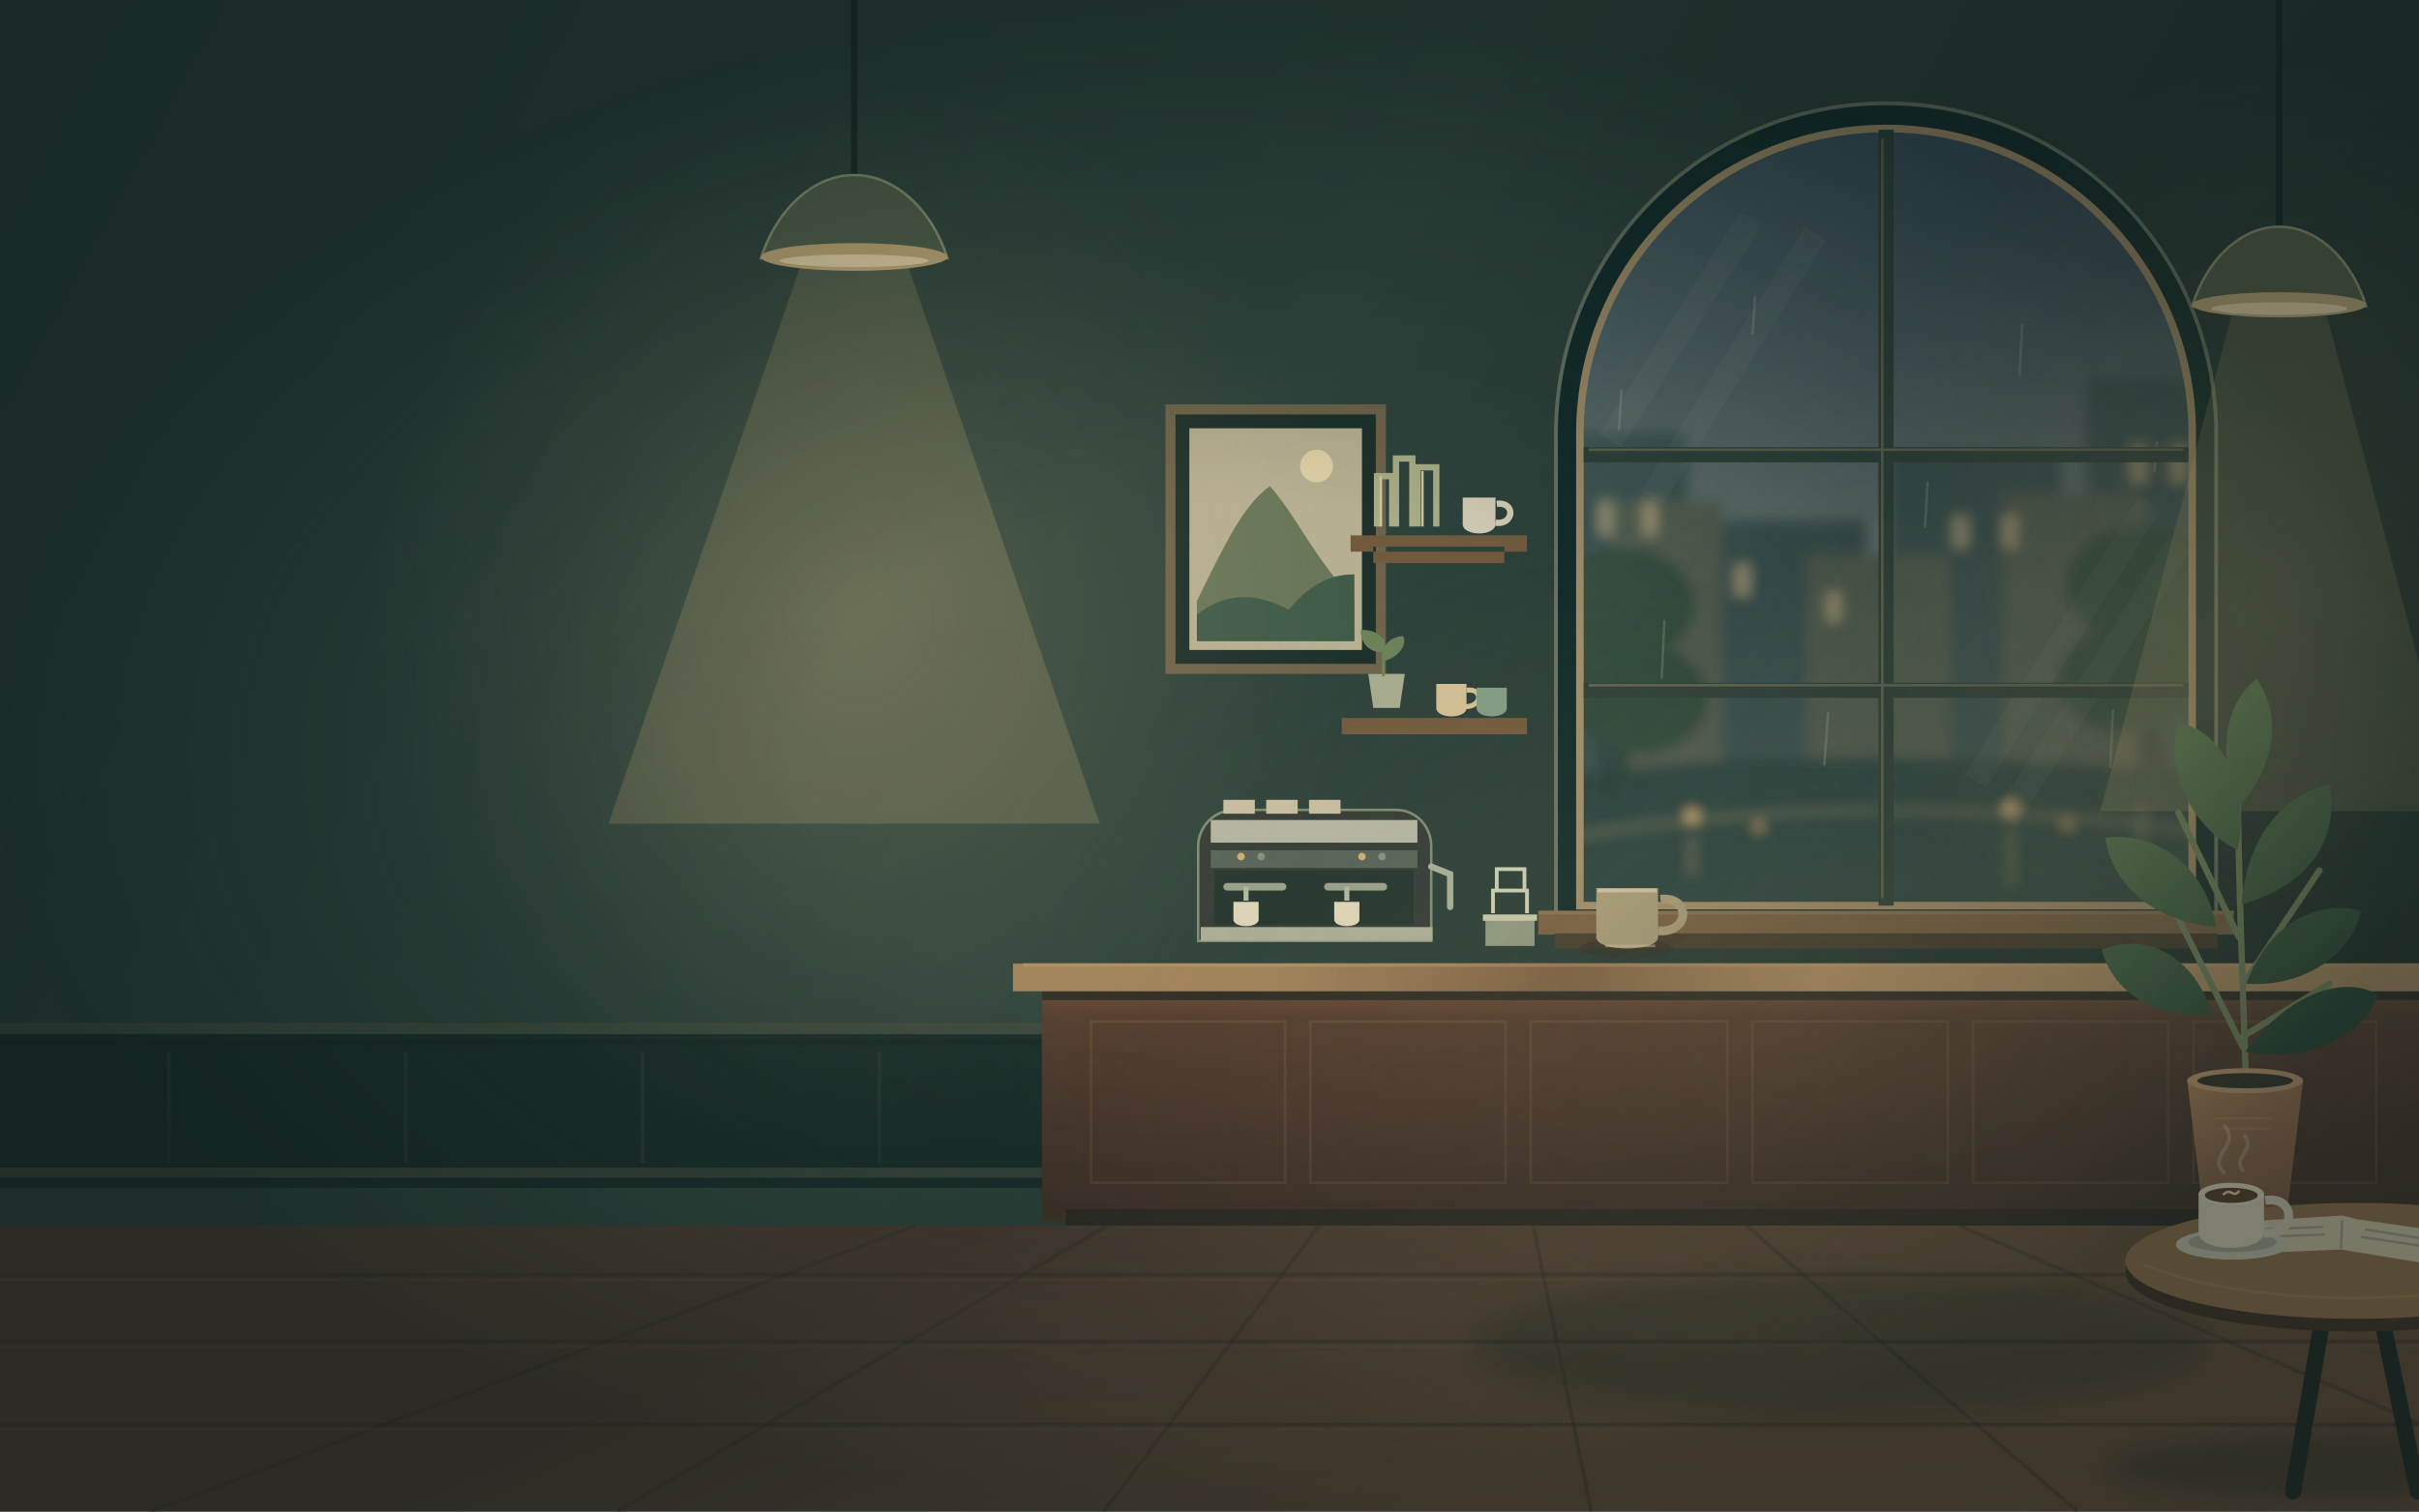
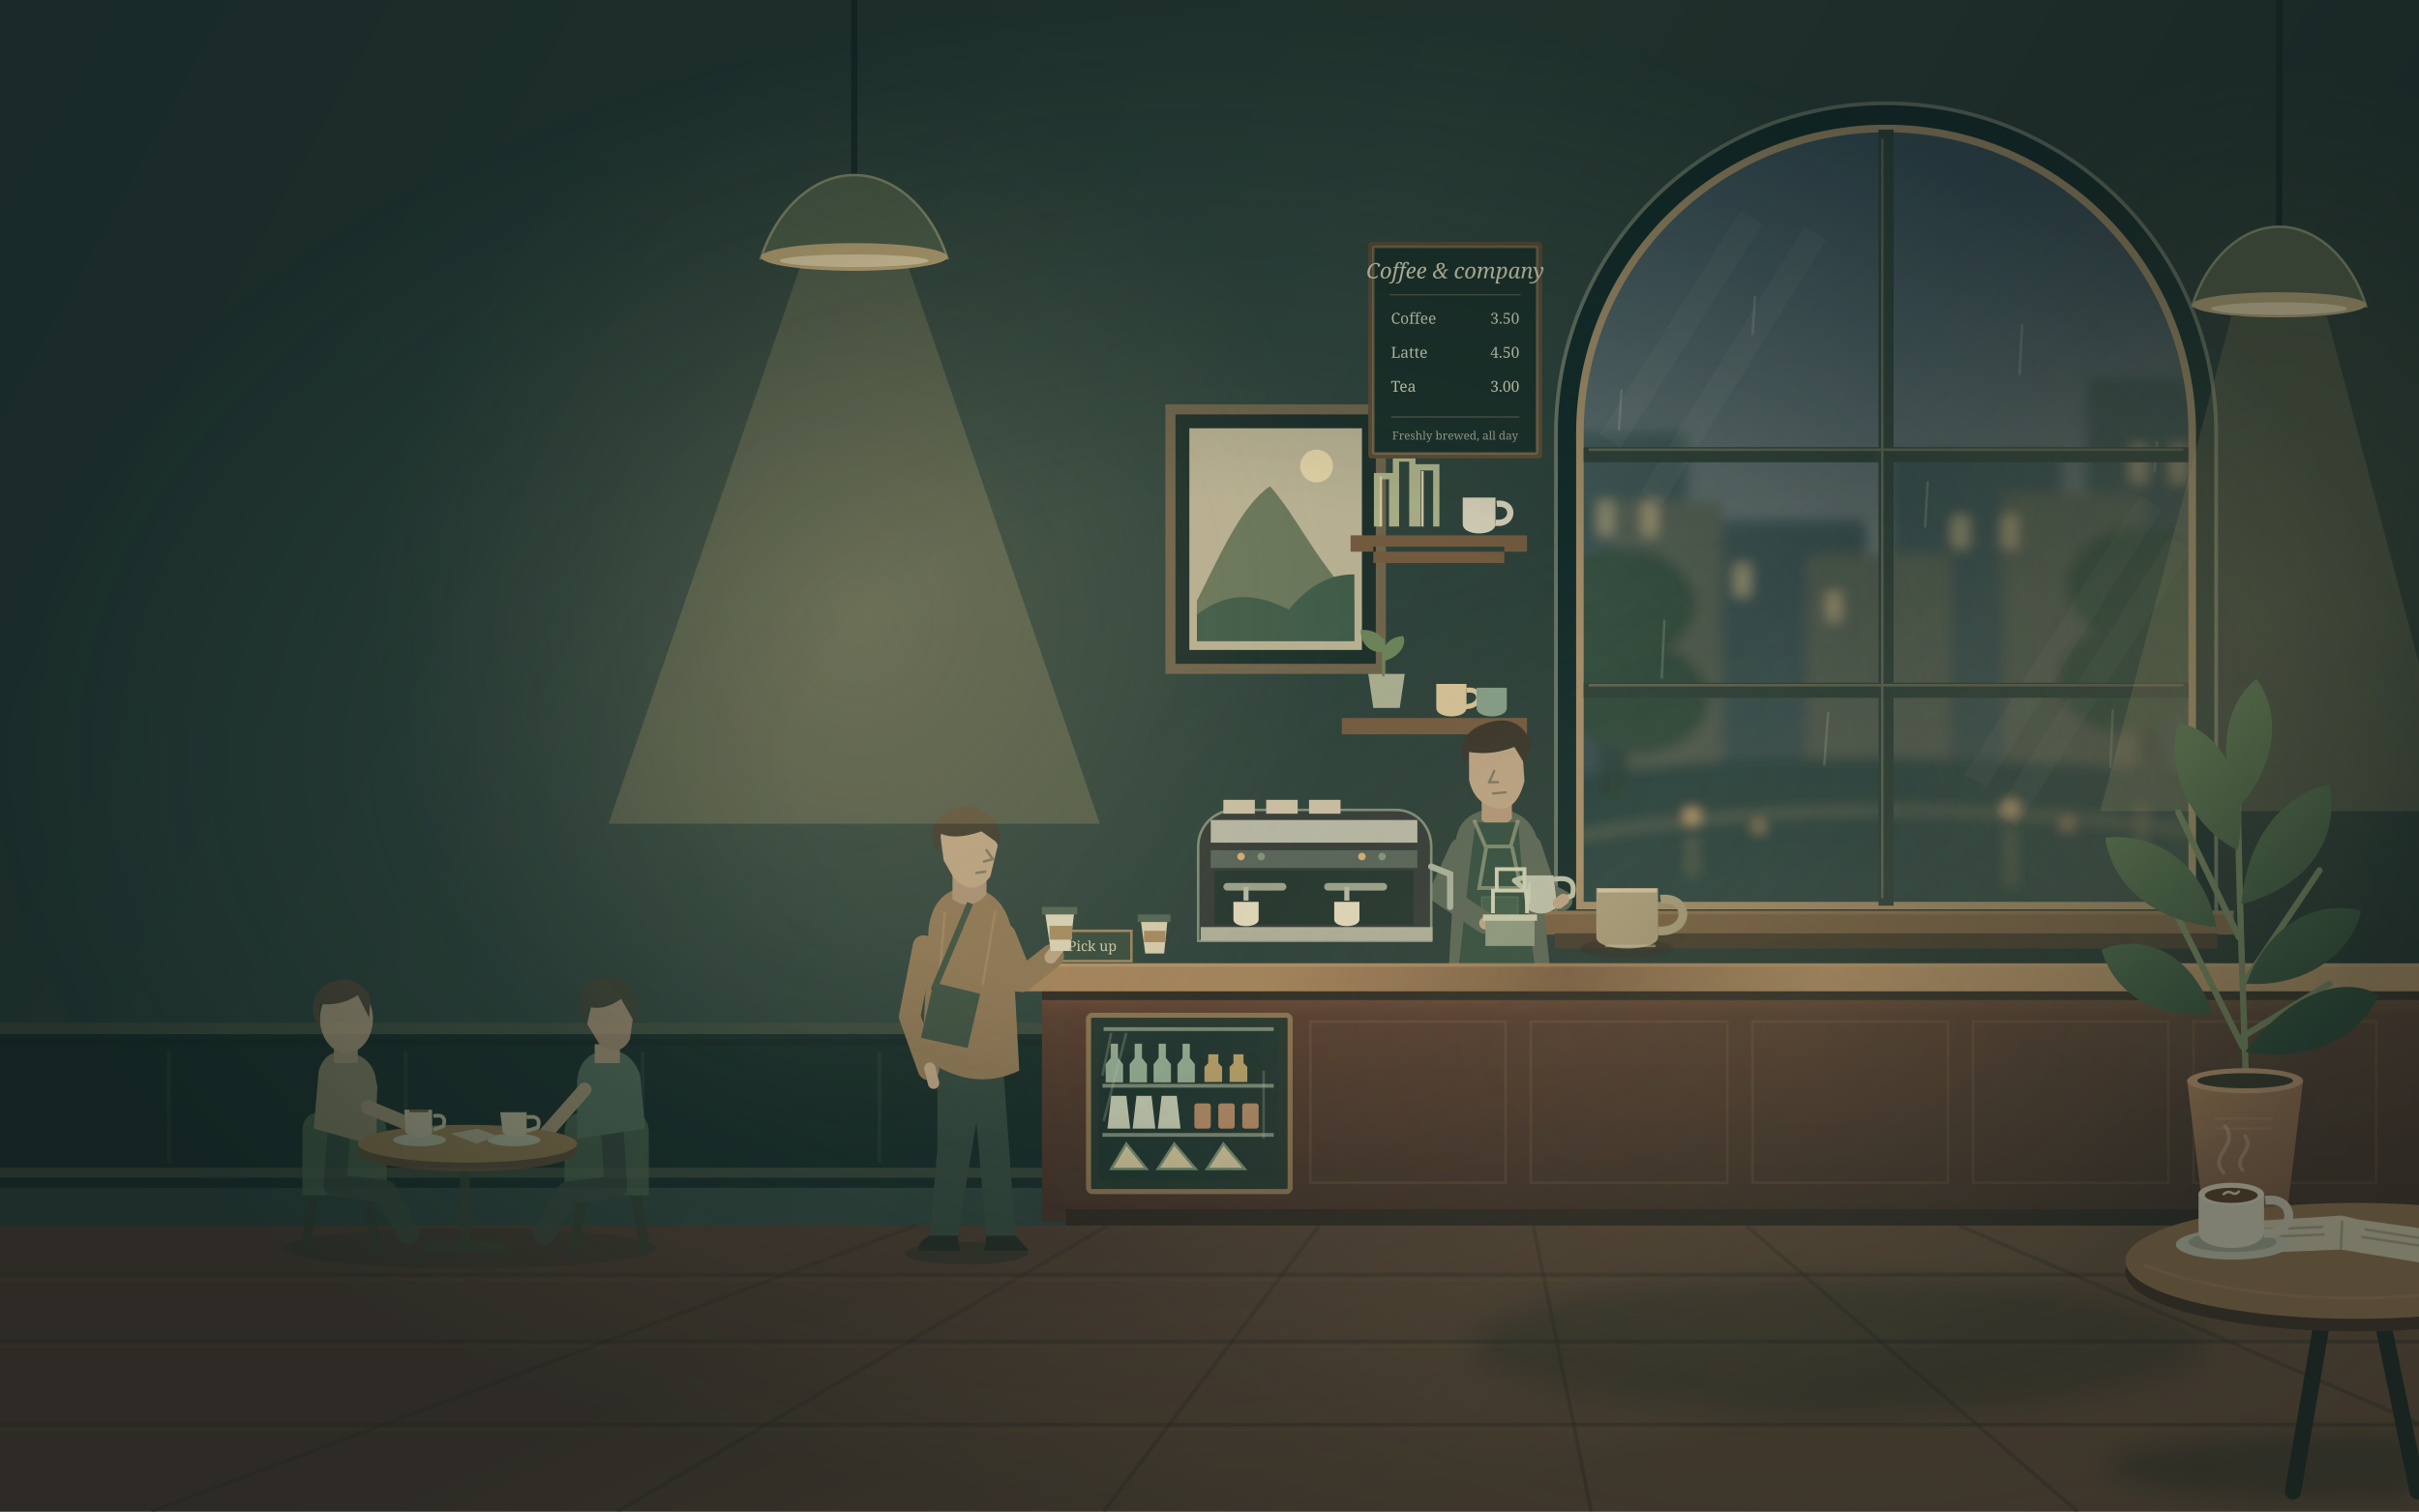
- <svg xmlns="http://www.w3.org/2000/svg" width="1920" height="1200" viewBox="0,0,1920,1200" fill="none">
+ <svg xmlns="http://www.w3.org/2000/svg" id="cafe-still" width="1920" height="1200" viewBox="0,0,1920,1200" fill="none">
  <defs>
    <linearGradient id="wall" x1="0" y1="90" x2="1710" y2="1020" gradientUnits="userSpaceOnUse">
      <stop stop-color="#233A36" />
      <stop offset=".52" stop-color="#30453D" />
      <stop offset="1" stop-color="#1D302C" />
    </linearGradient>
    <linearGradient id="windowSky" x1="1465" y1="120" x2="1480" y2="760" gradientUnits="userSpaceOnUse">
      <stop stop-color="#263D4B" />
      <stop offset=".64" stop-color="#6E7971" />
      <stop offset="1" stop-color="#A18D6A" />
    </linearGradient>
    <linearGradient id="windowGlass" x1="1270" y1="160" x2="1720" y2="720" gradientUnits="userSpaceOnUse">
      <stop stop-color="#B9CFBA" stop-opacity=".16" />
      <stop offset=".45" stop-color="#DADBC0" stop-opacity=".02" />
      <stop offset="1" stop-color="#E9C88E" stop-opacity=".1" />
    </linearGradient>
    <linearGradient id="timber" x1="1050" y1="780" x2="1050" y2="1010" gradientUnits="userSpaceOnUse">
      <stop stop-color="#6C4E38" />
      <stop offset=".12" stop-color="#543D2F" />
      <stop offset="1" stop-color="#3D3028" />
    </linearGradient>
    <linearGradient id="floor" x1="1000" y1="875" x2="1150" y2="1200" gradientUnits="userSpaceOnUse">
      <stop stop-color="#493C31" />
      <stop offset="1" stop-color="#67503B" />
    </linearGradient>
    <linearGradient id="counterTop" x1="1000" y1="760" x2="1440" y2="825" gradientUnits="userSpaceOnUse">
      <stop stop-color="#A0825A" />
      <stop offset=".55" stop-color="#7C6144" />
      <stop offset="1" stop-color="#B08E63" />
    </linearGradient>
    <linearGradient id="brass" x1="0" y1="0" x2="0" y2="130">
      <stop stop-color="#7C6847" />
      <stop offset=".45" stop-color="#C0A06A" />
      <stop offset="1" stop-color="#6F5D40" />
    </linearGradient>
    <linearGradient id="lampCone" x1="0" y1="0" x2="0" y2="590">
      <stop stop-color="#EFCB88" stop-opacity=".18" />
      <stop offset="1" stop-color="#EFCB88" stop-opacity="0" />
    </linearGradient>
    <radialGradient id="lampGlow">
      <stop stop-color="#F4D69B" stop-opacity=".17" />
      <stop offset="1" stop-color="#E7C181" stop-opacity="0" />
    </radialGradient>
    <radialGradient id="windowSpill" cx="0" cy="0" r="1" gradientTransform="translate(1435,816) rotate(90) scale(410,640)" gradientUnits="userSpaceOnUse">
      <stop stop-color="#D9BA7F" stop-opacity=".13" />
      <stop offset="1" stop-color="#C5B38B" stop-opacity="0" />
    </radialGradient>
    <radialGradient id="vignette">
      <stop offset=".34" stop-color="#111F1D" stop-opacity="0" />
      <stop offset="1" stop-color="#0C1918" stop-opacity=".46" />
    </radialGradient>
    <linearGradient id="plantLeaf" x1="1710" y1="600" x2="1840" y2="820" gradientUnits="userSpaceOnUse">
      <stop stop-color="#6F8659" />
      <stop offset="1" stop-color="#314B39" />
    </linearGradient>
    <linearGradient id="pot" x1="1753" y1="815" x2="1838" y2="990" gradientUnits="userSpaceOnUse">
      <stop stop-color="#BA8A61" />
      <stop offset="1" stop-color="#73543D" />
    </linearGradient>
    <clipPath id="windowClip">
      <path d="M1254,719V344C1254,210,1363,102,1497,102C1631,102,1740,210,1740,344V719Z" />
    </clipPath>
    <filter id="streetBlur" x="-10%" y="-10%" width="120%" height="120%">
      <feGaussianBlur stdDeviation="5" />
    </filter>
    <filter id="soft" x="-50%" y="-50%" width="200%" height="200%">
      <feGaussianBlur stdDeviation="15" />
    </filter>
    <filter id="tableShadow" x="-30%" y="-50%" width="160%" height="200%">
      <feGaussianBlur stdDeviation="10" />
    </filter>
  </defs>
+   <style>
+     /* Small actions, long rests: the room stays secondary to the conversation. */
+     .cafe-motion { transform-box: view-box; }
+     .cafe-pour-motion { transform-origin: 1227px 708px; animation: cafePour 14s ease-in-out infinite; }
+     .cafe-pour-stream { opacity: 0; animation: cafePourStream 14s ease-in-out infinite; }
+     .cafe-drinking-arm { transform-origin: 292px 879px; animation: cafeSipArm 18s ease-in-out -5s infinite; }
+     .cafe-drinking-cup { transform-origin: 332px 891px; animation: cafeSipCup 18s ease-in-out -5s infinite; }
+     .cafe-pickup-arm { transform-origin: 811px 778px; animation: cafePickup 16s ease-in-out -3s infinite; }
+     .cafe-steam { opacity: 0; animation: cafeSteam 9s ease-out infinite; }
+     .cafe-steam-later { animation-delay: -4s; }
+     @keyframes cafePour { 0%,18%,52%,100% { transform: rotate(0deg); } 28%,41% { transform: rotate(-16deg); } }
+     @keyframes cafePourStream { 0%,26%,44%,100% { opacity: 0; } 30%,40% { opacity: .55; } }
+     @keyframes cafeSipArm { 0%,50%,82%,100% { transform: rotate(0deg); } 62%,72% { transform: rotate(-95deg); } }
+     @keyframes cafeSipCup { 0%,50%,82%,100% { transform: rotate(0deg); } 62%,72% { transform: rotate(83deg); } }
+     @keyframes cafePickup { 0%,62%,86%,100% { transform: rotate(0deg); } 71%,77% { transform: rotate(-12deg); } }
+     @keyframes cafeSteam { 0%,32% { opacity: 0; transform: translateY(4px); } 48% { opacity: .25; } 82%,100% { opacity: 0; transform: translateY(-13px); } }
+     /* #cafe-still is also an image-URL pause mode for the page's motion control. */
+     :root:target .cafe-motion { animation: none !important; }
+     :root:target .cafe-pour-stream, :root:target .cafe-steam { display: none; }
+     @media (prefers-reduced-motion: reduce) {
+       .cafe-motion { animation: none !important; }
+       .cafe-pour-stream, .cafe-steam { display: none; }
+     }
+   </style>
  <path fill="url(#wall)" d="M0,0h1920v1200H0z" />
  <path fill="#192E2A" d="M0,813h1920v130H0z" />
  <path fill="#3B4A3D" d="M0,812h1920v9H0z" />
  <path fill="#172A26" d="M0,825h1920v5H0z" />
  <path fill="#35443A" d="M0,927h1920v8H0z" />
  <path d="M134,835v88M322,835v88M510,835v88M698,835v88M886,835v88M1074,835v88M1262,835v88M1450,835v88M1638,835v88M1826,835v88" stroke="#7B8264" stroke-opacity=".12" stroke-width="3" />
  <path d="M1235,738V344C1235,199,1352,82,1497,82C1642,82,1759,199,1759,344V738Z" fill="#122B29" stroke="#667363" stroke-width="3" />
  <g clip-path="url(#windowClip)">
    <path fill="url(#windowSky)" d="M1254,102h486v617h-486z" />
    <g filter="url(#streetBlur)">
      <path fill="#334A4A" d="M1217,343h123v279h-123zM1361,413h120v214h-120zM1500,359h136v271h-136zM1656,299h127v332h-127z" />
      <path fill="#48544A" d="M1281,398h86v229h-86zM1434,440h114v187h-114zM1590,392h112v239h-112z" />
      <g fill="#D3B783" opacity=".56">
        <path d="M1269,398h11v27h-11zM1304,398h11v27h-11zM1377,448h12v25h-12zM1450,470h11v23h-11zM1550,410h12v25h-12zM1590,409h11v26h-11zM1691,354h13v29h-13zM1723,354h13v29h-13z" />
      </g>
      <path d="M1199,624C1373,591,1565,599,1801,616V736H1199Z" fill="#233C3A" />
      <path d="M1227,668C1434,629,1631,643,1782,665" stroke="#9B936F" stroke-opacity=".43" stroke-width="4" />
      <path d="M1274,631v-88M1264,546h20M1700,624V496M1687,499h26" stroke="#1F3533" stroke-width="6" />
      <circle cx="1274" cy="547" r="19" fill="#E5C084" opacity=".18" />
      <circle cx="1274" cy="547" r="6" fill="#E8CA90" />
      <circle cx="1700" cy="501" r="25" fill="#F6D499" opacity=".18" />
      <circle cx="1700" cy="501" r="7" fill="#F3D295" />
      <g fill="#D9B77B">
        <circle cx="1343" cy="648" r="5" />
        <circle cx="1396" cy="656" r="3" />
        <circle cx="1596" cy="642" r="5" />
        <circle cx="1641" cy="654" r="3" />
      </g>
      <path d="M1343,664v31M1596,657v45M1700,638v47" stroke="#D9B77B" stroke-opacity=".25" stroke-width="6" />
      <path d="M1281,633C1299,573,1270,520,1286,470M1294,588l-33-35M1284,528l30-26M1721,624c-27-56-15-116-29-169M1704,560l34-35M1701,522l-31-25" stroke="#213B33" stroke-width="12" stroke-linecap="round" />
      <g fill="#294538">
        <ellipse cx="1288" cy="480" rx="57" ry="45" />
        <ellipse cx="1257" cy="527" rx="53" ry="42" />
        <ellipse cx="1301" cy="555" rx="55" ry="44" />
        <ellipse cx="1700" cy="465" rx="60" ry="47" />
        <ellipse cx="1729" cy="513" rx="54" ry="49" />
        <ellipse cx="1686" cy="540" rx="53" ry="42" />
      </g>
    </g>
    <path fill="url(#windowGlass)" d="M1254,102h486v617h-486z" />
    <path d="M1278,350l112-177M1311,395l130-210M1568,620l139-221M1592,651l139-220" stroke="#E7E3C8" stroke-opacity=".045" stroke-width="20" />
    <path d="M1287,310l-2,31M1321,493l-2,45M1393,236l-2,29M1451,566l-3,41M1530,383l-2,35M1605,258l-2,39M1677,564l-2,45M1712,351l-2,23" stroke="#D8DDC7" stroke-opacity=".19" stroke-width="2" stroke-linecap="round" />
  </g>
  <path d="M1254,719V344C1254,210,1363,102,1497,102C1631,102,1740,210,1740,344V719Z" stroke="#A18C67" stroke-width="6" />
  <path d="M1497,103v616M1257,361h480M1257,548h480" stroke="#2E4038" stroke-width="12" />
  <path d="M1494,110v603M1261,357h472M1261,544h472" stroke="#C1AD7D" stroke-opacity=".32" stroke-width="2" />
  <path fill="#776043" d="M1221,723h552v19h-552z" />
  <path fill="#453D2E" d="M1234,741h526v12h-526z" />
  <path fill="#B5A275" fill-opacity=".25" d="M1221,723h552v3h-552z" />
  <path d="M929,325h167v206H929z" fill="#1D302B" stroke="#6D634B" stroke-width="8" />
  <path d="M944,340h137v176H944z" fill="#B6AF91" />
  <path d="M950,477c20-40,36-76,58-91,22,25,33,54,67,91v32H950z" fill="#69765A" />
  <path d="M950,488c27-21,51-15,73-4,19-23,36-28,52-28v53H950z" fill="#405C49" />
  <circle cx="1045" cy="370" r="13" fill="#DED0A5" />
  <path d="M1072,425h140v13h-140zM1090,434v13h104v-13" fill="#725A3E" />
  <path d="M1093,418v-40h12v40M1108,418v-54h13v54M1125,418v-47h15v47" stroke="#A8AD85" stroke-width="5" />
  <path d="M1096,378v40M1129,374v44" stroke="#D0C59D" stroke-width="2" />
  <path d="M1161,395h26v21c0,10-26,10-26,0z" fill="#D1CBB4" />
  <path d="M1188,400c15-2,14,17-1,15" stroke="#D1CBB4" stroke-width="5" />
  <path d="M1065,570h147v13h-147z" fill="#725A3E" />
  <path d="M1086,535h29l-4,27h-21z" fill="#A7AB8E" />
  <path d="M1098,537v-30M1098,517c-15,0-17-12-17-16,13,0,19,8,17,16M1098,524c14-4,17-14,15-18-12,1-16,11-15,18" fill="#6B8258" stroke="#6B8258" stroke-width="2" />
  <path d="M1140,543h24v19c0,9-24,9-24,0z" fill="#D2BE94" />
  <path d="M1164,548c13-2,13,13-1,13" stroke="#D2BE94" stroke-width="4" />
  <path d="M1172,546h24v16c0,9-24,9-24,0z" fill="#829A84" />
+   <g id="cafe-menu" transform="translate(1090,196)">
+     <rect x="-4" y="-4" width="138" height="172" rx="3" fill="#594B37" />
+     <rect width="130" height="164" rx="1" fill="#1B302A" stroke="#98835C" stroke-opacity=".55" stroke-width="2" />
+     <path d="M13,38H117M14,135H116" stroke="#C5B48A" stroke-opacity=".3" />
+     <g fill="#D3CFB4" font-family="Georgia,serif" text-anchor="middle">
+       <text x="65" y="25" font-size="17" font-style="italic">Coffee &amp; company</text>
+       <text x="65" y="153" font-size="9" opacity=".7">Freshly brewed, all day</text>
+     </g>
+     <g fill="#C7CBB1" font-family="Georgia,serif" font-size="12">
+       <text x="14" y="61">Coffee</text>
+       <text x="116" y="61" text-anchor="end">3.50</text>
+       <text x="14" y="88">Latte</text>
+       <text x="116" y="88" text-anchor="end">4.50</text>
+       <text x="14" y="115">Tea</text>
+       <text x="116" y="115" text-anchor="end">3.00</text>
+     </g>
+   </g>
+   <g id="cafe-barista">
+     <path d="M1150,767L1156,664Q1161,643,1188,642Q1214,644,1220,666L1230,767Z" fill="#596655" />
+     <path d="M1176,631V651Q1188,662,1200,650V629" fill="#AF9577" />
+     <path d="M1166,591Q1187,572,1208,591L1210,620Q1204,644,1188,642Q1170,638,1166,619Z" fill="#B8A181" />
+     <path d="M1163,609Q1154,582,1180,574Q1205,566,1215,589L1211,608L1202,593Q1184,600,1166,597Z" fill="#3A352B" />
+     <path d="M1186,612L1182,621H1189M1195,629L1185,630" stroke="#7B755E" stroke-width="1.8" stroke-linecap="round" />
+     <path d="M1171,653L1166,693L1158,765H1218L1208,693L1205,653" fill="#344F40" />
+     <path d="M1170,651L1179,672H1199L1205,651M1180,671L1174,705H1207L1200,672" stroke="#A7AA87" stroke-opacity=".6" stroke-width="3" />
+     <path d="M1176,712H1205V736Q1191,741,1176,736Z" fill="#425E49" stroke="#708268" stroke-opacity=".4" />
+     <path d="M1159,674L1143,709L1179,733M1215,672L1227,708" stroke="#596655" stroke-width="17" stroke-linecap="round" stroke-linejoin="round" />
+     <path d="M1179,733L1187,734" stroke="#B8A181" stroke-width="10" stroke-linecap="round" />
+     <g class="cafe-motion cafe-pour-motion">
+       <path d="M1227,708L1240,715" stroke="#596655" stroke-width="16" stroke-linecap="round" />
+       <path d="M1208,695H1233L1236,720Q1224,730,1211,721Z" fill="#B8BDA5" />
+       <path d="M1208,697L1202,699L1209,705M1234,698Q1252,695,1248,711L1236,716" stroke="#B8BDA5" stroke-width="4" stroke-linecap="round" stroke-linejoin="round" />
+       <path d="M1241,714L1237,717" stroke="#B8A181" stroke-width="9" stroke-linecap="round" />
+       <path d="M1214,701V717" stroke="#E0DFCA" stroke-opacity=".35" stroke-width="2" />
+     </g>
+     <path class="cafe-motion cafe-pour-stream" d="M1206,708Q1208,719,1199,731" stroke="#D8C8A2" stroke-width="2.5" stroke-linecap="round" />
+   </g>
  <path d="M827,776h1093v194H827z" fill="url(#timber)" />
  <path d="M827,776h1093v18H827z" fill="#2E2C25" />
  <path d="M804,765h1116v22H804z" fill="url(#counterTop)" />
  <path d="M812,766h1108" stroke="#C4A474" stroke-opacity=".4" stroke-width="3" />
  <path d="M866,811h154v128H866zM1040,811h155v128h-155zM1215,811h156v128h-156zM1391,811h155v128h-155zM1566,811h155v128h-155zM1741,811h145v128h-145z" stroke="#96724D" stroke-opacity=".23" stroke-width="2" />
  <path d="M846,960h1074v13H846z" fill="#2F2B24" />
+   <g id="cafe-fridge">
+     <rect x="864" y="806" width="160" height="140" rx="3" fill="#27372F" stroke="#87714E" stroke-width="4" />
+     <rect x="872" y="815" width="143" height="121" rx="1" fill="#1B302B" />
+     <path d="M876,817H1011" stroke="#D2D7B5" stroke-opacity=".5" stroke-width="3" />
+     <path d="M875,862H1011M875,901H1011" stroke="#748570" stroke-width="3" />
+     <g fill="#8FA78E" stroke="#BDCAA8" stroke-opacity=".5">
+       <path d="M882,840V829H887V840L891,845V859H878V845Z" />
+       <path d="M901,840V829H906V840L910,845V859H897V845Z" />
+       <path d="M920,840V829H925V840L929,845V859H916V845Z" />
+       <path d="M939,840V829H944V840L948,845V859H935V845Z" />
+     </g>
+     <g fill="#B39C64">
+       <path d="M959,837H967V844L970,847V859H956V847L959,844Z" />
+       <path d="M979,837H987V844L990,847V859H976V847L979,844Z" />
+     </g>
+     <g fill="#C1C6AD">
+       <path d="M882,870H894L897,896H879Z" />
+       <path d="M902,870H914L917,896H899Z" />
+       <path d="M922,870H934L937,896H919Z" />
+     </g>
+     <g fill="#AD8561">
+       <rect x="948" y="876" width="13" height="20" rx="2" />
+       <rect x="967" y="876" width="13" height="20" rx="2" />
+       <rect x="986" y="876" width="13" height="20" rx="2" />
+     </g>
+     <g fill="#CBBE96" stroke="#70866A" stroke-width="2">
+       <path d="M882,928L894,908L910,928Z" />
+       <path d="M919,928L932,908L949,928Z" />
+       <path d="M958,928L971,908L988,928Z" />
+     </g>
+     <rect x="872" y="815" width="143" height="121" fill="url(#windowGlass)" />
+     <path d="M882,820L875,854M894,820L876,890M1003,850V904" stroke="#C2CBB3" stroke-opacity=".25" stroke-width="2" />
+   </g>
+   <g id="cafe-pickup">
+     <path d="M836,739H898V763H836Z" fill="#384C3D" stroke="#99835D" stroke-width="2" />
+     <text x="867" y="755" fill="#C8C8AB" font-family="Georgia,serif" font-size="11" text-anchor="middle">Pick up</text>
+     <path d="M905,727H927L924,757H909Z" fill="#D2C9A9" />
+     <path d="M903,726H929V732H903Z" fill="#526554" />
+     <path d="M908,739H925V748H908Z" fill="#A4875E" />
+   </g>
  <g>
    <path d="M951,672c0-16,13-29,29-29h128c16,0,28,13,28,29v75H951z" fill="#343C37" stroke="#7E8B76" stroke-width="2" />
    <path d="M961,651h164v18H961z" fill="#B4B5A2" />
    <path d="M961,675h164v14H961z" fill="#566358" />
    <path d="M964,691h158v43H964z" fill="#23352E" />
+     <path class="cafe-motion cafe-steam" d="M1006,631C993,616,1013,610,1002,595" stroke="#E2D4AD" stroke-width="2" stroke-linecap="round" />
+     <path class="cafe-motion cafe-steam cafe-steam-later" d="M1032,632C1021,621,1041,610,1031,599" stroke="#E2D4AD" stroke-width="2" stroke-linecap="round" />
    <path d="M953,736h184v11H953z" fill="#ABAC96" />
    <path d="M974,704h44M1054,704h44" stroke="#989F89" stroke-width="6" stroke-linecap="round" />
    <path d="M989,704v11M1069,704v11" stroke="#B2B7A1" stroke-width="4" />
    <path d="M979,716h20v14c0,7-20,7-20,0zM1059,716h20v14c0,7-20,7-20,0z" fill="#DED4B7" />
    <circle cx="985" cy="680" r="3" fill="#CFAC72" />
    <circle cx="1001" cy="680" r="3" fill="#81917A" />
    <circle cx="1081" cy="680" r="3" fill="#CFAC72" />
    <circle cx="1097" cy="680" r="3" fill="#81917A" />
    <path d="M971,646v-11h25v11M1005,646v-11h25v11M1039,646v-11h25v11" fill="#C8BDA1" />
    <path d="M1136,688l15,6v26" stroke="#A5AE97" stroke-width="5" stroke-linecap="round" />
    <path d="M1179,728h39v23h-39z" fill="#8B977D" />
    <path d="M1177,726h43v5h-43z" fill="#C3C7A8" />
    <path d="M1185,725v-18h27v18M1188,707v-17h22v17" stroke="#C8CCB1" stroke-width="3" />
    <ellipse cx="1291" cy="753" rx="37" ry="8" fill="#302E25" opacity=".55" />
    <path d="M1267,705h49v39c0,12-49,12-49,0z" fill="#A79C79" />
    <path d="M1268,707h47" stroke="#D0C1A0" stroke-width="3" />
    <path d="M1318,714c24-3,24,27-2,25" stroke="#A79C79" stroke-width="7" />
    <path d="M1274,751h40" stroke="#D3C4A0" stroke-opacity=".5" stroke-width="2" />
  </g>
  <path d="M0,973h1920v227H0z" fill="url(#floor)" />
  <path d="M0,1012h1920M0,1065h1920M0,1131h1920" stroke="#322E27" stroke-opacity=".4" stroke-width="3" />
  <path d="M120,1200l607-227M490,1200l389-227M876,1200l171-227M1263,1200l-46-227M1649,1200l-263-227M1920,1130l-365-157" stroke="#2F2C25" stroke-opacity=".34" stroke-width="3" />
  <path d="M0,1016h1920M0,1069h1920M0,1135h1920" stroke="#AD8D5E" stroke-opacity=".06" stroke-width="2" />
  <ellipse cx="1460" cy="1068" rx="293" ry="55" fill="#10241F" opacity=".26" filter="url(#tableShadow)" />
  <path d="M0,0h1920v1200H0z" fill="url(#windowSpill)" />
+   <g id="cafe-takeaway-customer">
+     <ellipse cx="767" cy="995" rx="49" ry="9" fill="#162A25" opacity=".35" />
+     <path d="M744,842L744,912L738,982H760L775,891L783,982H806L796,843Z" fill="#34483E" />
+     <path d="M738,981H760L762,993H729Q728,986,738,981M783,981H806L817,993H781Z" fill="#262E27" />
+     <path d="M732,839L737,737Q741,706,769,704Q797,708,803,739L809,850Q771,868,732,839Z" fill="#8A7554" />
+     <path d="M756,692V714Q771,724,783,710V689" fill="#A58E73" />
+     <path d="M746,660Q759,646,782,654L792,671L786,696Q772,713,757,697L749,683Z" fill="#B6A080" />
+     <path d="M744,677Q734,659,748,647Q766,633,785,647Q796,656,793,670L779,660Q759,667,747,662Z" fill="#3C3A2E" />
+     <path d="M783,675L788,682L781,684M775,693L782,692" stroke="#7C755B" stroke-width="2" stroke-linecap="round" />
+     <path d="M750,724L744,794M790,723L780,782" stroke="#AD9670" stroke-opacity=".4" stroke-width="2" />
+     <path d="M797,743L811,778" stroke="#8A7554" stroke-width="19" stroke-linecap="round" />
+     <path d="M733,751L722,807L737,849" stroke="#8A7554" stroke-width="17" stroke-linecap="round" stroke-linejoin="round" />
+     <path d="M738,848L741,860" stroke="#B6A080" stroke-width="9" stroke-linecap="round" />
+     <g class="cafe-motion cafe-pickup-arm">
+       <path d="M811,778L835,759" stroke="#8A7554" stroke-width="19" stroke-linecap="round" />
+       <path d="M834,760L841,751" stroke="#B6A080" stroke-width="10" stroke-linecap="round" />
+       <path d="M829,721H853L849,755H834Z" fill="#D3CEB1" />
+       <path d="M827,720H855V726H827Z" fill="#506653" />
+       <path d="M833,735H851V746H833Z" fill="#A18A61" />
+     </g>
+     <path d="M741,780L778,789L768,832L731,824Z" fill="#3D5142" />
+     <path d="M770,717L741,786" stroke="#3D5142" stroke-width="5" />
+   </g>
+   <g id="cafe-seated-customers" opacity=".75">
+     <ellipse cx="373" cy="991" rx="148" ry="16" fill="#172C26" opacity=".3" />
+     <path d="M251,938L242,992M290,942L299,992M464,943L455,992M503,938L512,992" stroke="#303C2F" stroke-width="8" stroke-linecap="round" />
+     <path d="M240,899Q240,883,255,883H292Q307,883,307,900V949H240Z" fill="#455E47" />
+     <path d="M448,900Q448,883,464,883H500Q515,883,515,900V949H448Z" fill="#455E47" />
+     <path d="M269,897L266,941L306,946L324,979" stroke="#35483B" stroke-width="18" stroke-linecap="round" stroke-linejoin="round" />
+     <path d="M486,899L489,942L451,947L432,979" stroke="#37463C" stroke-width="18" stroke-linecap="round" stroke-linejoin="round" />
+     <path d="M249,896L253,850Q259,831,279,836Q299,841,299,864L299,910Z" fill="#8B8466" />
+     <path d="M458,904L458,858Q460,837,480,834Q500,832,508,853L512,896Z" fill="#566E5B" />
+     <path d="M265,829V844H284V829M472,829V844H492V829" fill="#AD987A" />
+     <ellipse cx="275" cy="809" rx="21" ry="27" fill="#B7A182" />
+     <path d="M253,815Q241,793,260,781Q283,771,294,792L293,808L284,790Q270,799,254,797Z" fill="#514635" />
+     <path d="M472,786Q493,776,504,797L500,825Q493,839,477,831L466,813Z" fill="#A58F73" />
+     <path d="M466,814Q452,793,469,780Q494,767,506,794L505,814L493,793Q479,803,466,799Z" fill="#3C3E30" />
+     <path d="M293,863L292,879" stroke="#8B8466" stroke-width="13" stroke-linecap="round" />
+     <path d="M464,865L434,899" stroke="#A79474" stroke-width="11" stroke-linecap="round" />
+     <path d="M369,917V990M340,990H398" stroke="#344031" stroke-width="8" stroke-linecap="round" />
+     <ellipse cx="371" cy="914" rx="87" ry="16" fill="#5F4C35" />
+     <ellipse cx="371" cy="908" rx="87" ry="15" fill="#97794F" />
+     <ellipse cx="333" cy="905" rx="21" ry="5" fill="#B3B69A" />
+     <ellipse cx="408" cy="905" rx="21" ry="5" fill="#B3B69A" />
+     <g class="cafe-motion cafe-drinking-arm">
+       <path d="M292,879L326,893" stroke="#A79474" stroke-width="11" stroke-linecap="round" />
+       <g class="cafe-motion cafe-drinking-cup">
+         <path d="M321,881H343V900Q332,907,322,899Z" fill="#C4B99A" />
+         <path d="M344,886Q355,884,352,894L344,897" stroke="#C4B99A" stroke-width="3" />
+         <path d="M325,882H340" stroke="#6C5840" stroke-width="2" />
+       </g>
+     </g>
+     <path d="M397,883H418V900Q408,906,399,899Z" fill="#C4B99A" />
+     <path d="M418,887Q430,885,427,895L418,898" stroke="#C4B99A" stroke-width="3" />
+     <path d="M358,900L379,896L395,902L378,908Z" fill="#B2AA88" />
+   </g>
  <ellipse cx="681" cy="491" rx="385" ry="430" fill="url(#lampGlow)" />
  <ellipse cx="1810" cy="476" rx="340" ry="425" fill="url(#lampGlow)" />
  <path d="M678,0v139M1809,0v180" stroke="#182B27" stroke-width="5" />
  <path d="M678,139c-33,0-62,28-74,66h148c-12-38-41-66-74-66Z" fill="#52614A" stroke="#8F9471" stroke-width="2" />
  <ellipse cx="678" cy="204" rx="74" ry="11" fill="#C6AD79" />
  <ellipse cx="678" cy="207" rx="59" ry="5" fill="#EDD8AA" />
  <path d="M1809,180c-31,0-58,27-69,63h138c-11-36-38-63-69-63Z" fill="#59634B" stroke="#969B78" stroke-width="2" />
  <ellipse cx="1809" cy="242" rx="69" ry="10" fill="#C9B17E" />
  <ellipse cx="1809" cy="245" rx="54" ry="5" fill="#F0DDB0" />
  <path d="M635,212h86l152,442H483z" fill="url(#lampCone)" />
  <path d="M1771,251h76l104,393h-284z" fill="url(#lampCone)" />
  <path d="M1783,867c-3-88-6-160-7-248M1780,831l-53-106M1780,782l61-91M1777,744l-48-99M1780,823l69-42" stroke="#7B8960" stroke-width="5" stroke-linecap="round" />
  <g fill="url(#plantLeaf)">
    <path d="M1776,675c-42-21-57-71-47-101,37,6,57,54,47,101Z" />
    <path d="M1779,718c5-59,38-89,70-95,8,42-15,80-70,95Z" />
    <path d="M1759,736c-52-5-83-35-88-71,41-5,80,23,88,71Z" />
    <path d="M1783,781c17-48,57-67,91-58-8,37-48,61-91,58Z" />
    <path d="M1782,835c36-48,79-61,106-45-15,35-57,54-106,45Z" />
    <path d="M1756,805c-48,5-79-19-88-51,38-15,74,7,88,51Z" />
    <path d="M1776,642c-17-47-9-84,15-103,21,29,15,70-15,103Z" />
  </g>
  <path d="M1736,858h92l-14,115c-3,18-60,18-64,0Z" fill="url(#pot)" />
  <ellipse cx="1782" cy="858" rx="46" ry="10" fill="#C49A71" />
  <ellipse cx="1782" cy="858" rx="38" ry="6" fill="#3D3D2D" />
  <path d="M1757,888h47M1759,896h45" stroke="#D3AE80" stroke-opacity=".17" stroke-width="2" />
  <ellipse cx="1870" cy="1165" rx="199" ry="27" fill="#10241F" opacity=".32" filter="url(#tableShadow)" />
  <path d="M1847,1026l-27,158M1886,1025l33,159" stroke="#242F28" stroke-width="13" stroke-linecap="round" />
  <ellipse cx="1870" cy="1010" rx="183" ry="47" fill="#47372A" />
  <ellipse cx="1870" cy="1001" rx="183" ry="46" fill="#98764F" />
  <path d="M1701,1004c88,35,245,36,336-1" stroke="#C3A273" stroke-opacity=".25" stroke-width="2" />
  <path d="M1871,968l84,12-18,25-79-13-73,3-6-25,80-5z" fill="#D4C8A6" />
  <path d="M1859,969l-1,23M1797,976l47-2M1799,982l46-2M1877,976l57,9M1874,982l54,8" stroke="#8A896D" stroke-opacity=".55" stroke-width="2" />
  <ellipse cx="1772" cy="988" rx="45" ry="12" fill="#CBC9AF" />
  <ellipse cx="1772" cy="986" rx="35" ry="8" fill="#A8AC91" />
  <path d="M1745,948h52v30c0,17-52,17-52,0Z" fill="#DDD6BA" />
  <ellipse cx="1771" cy="948" rx="26" ry="9" fill="#E9DFC1" />
  <ellipse cx="1771" cy="949" rx="21" ry="6" fill="#62452F" />
  <path d="M1798,953c25-4,25,28-1,26" stroke="#D5CEB2" stroke-width="7" />
  <path d="M1765,948c6-5,7,3,12-2" stroke="#E6D1A2" stroke-width="2" stroke-linecap="round" />
  <path d="M1765,931c-13-14,13-21,1-37M1780,929c-8-10,10-16,2-27" stroke="#E6DEBF" stroke-opacity=".3" stroke-width="3" stroke-linecap="round" />
  <path fill="url(#vignette)" d="M0,0h1920v1200H0z" />
</svg>
